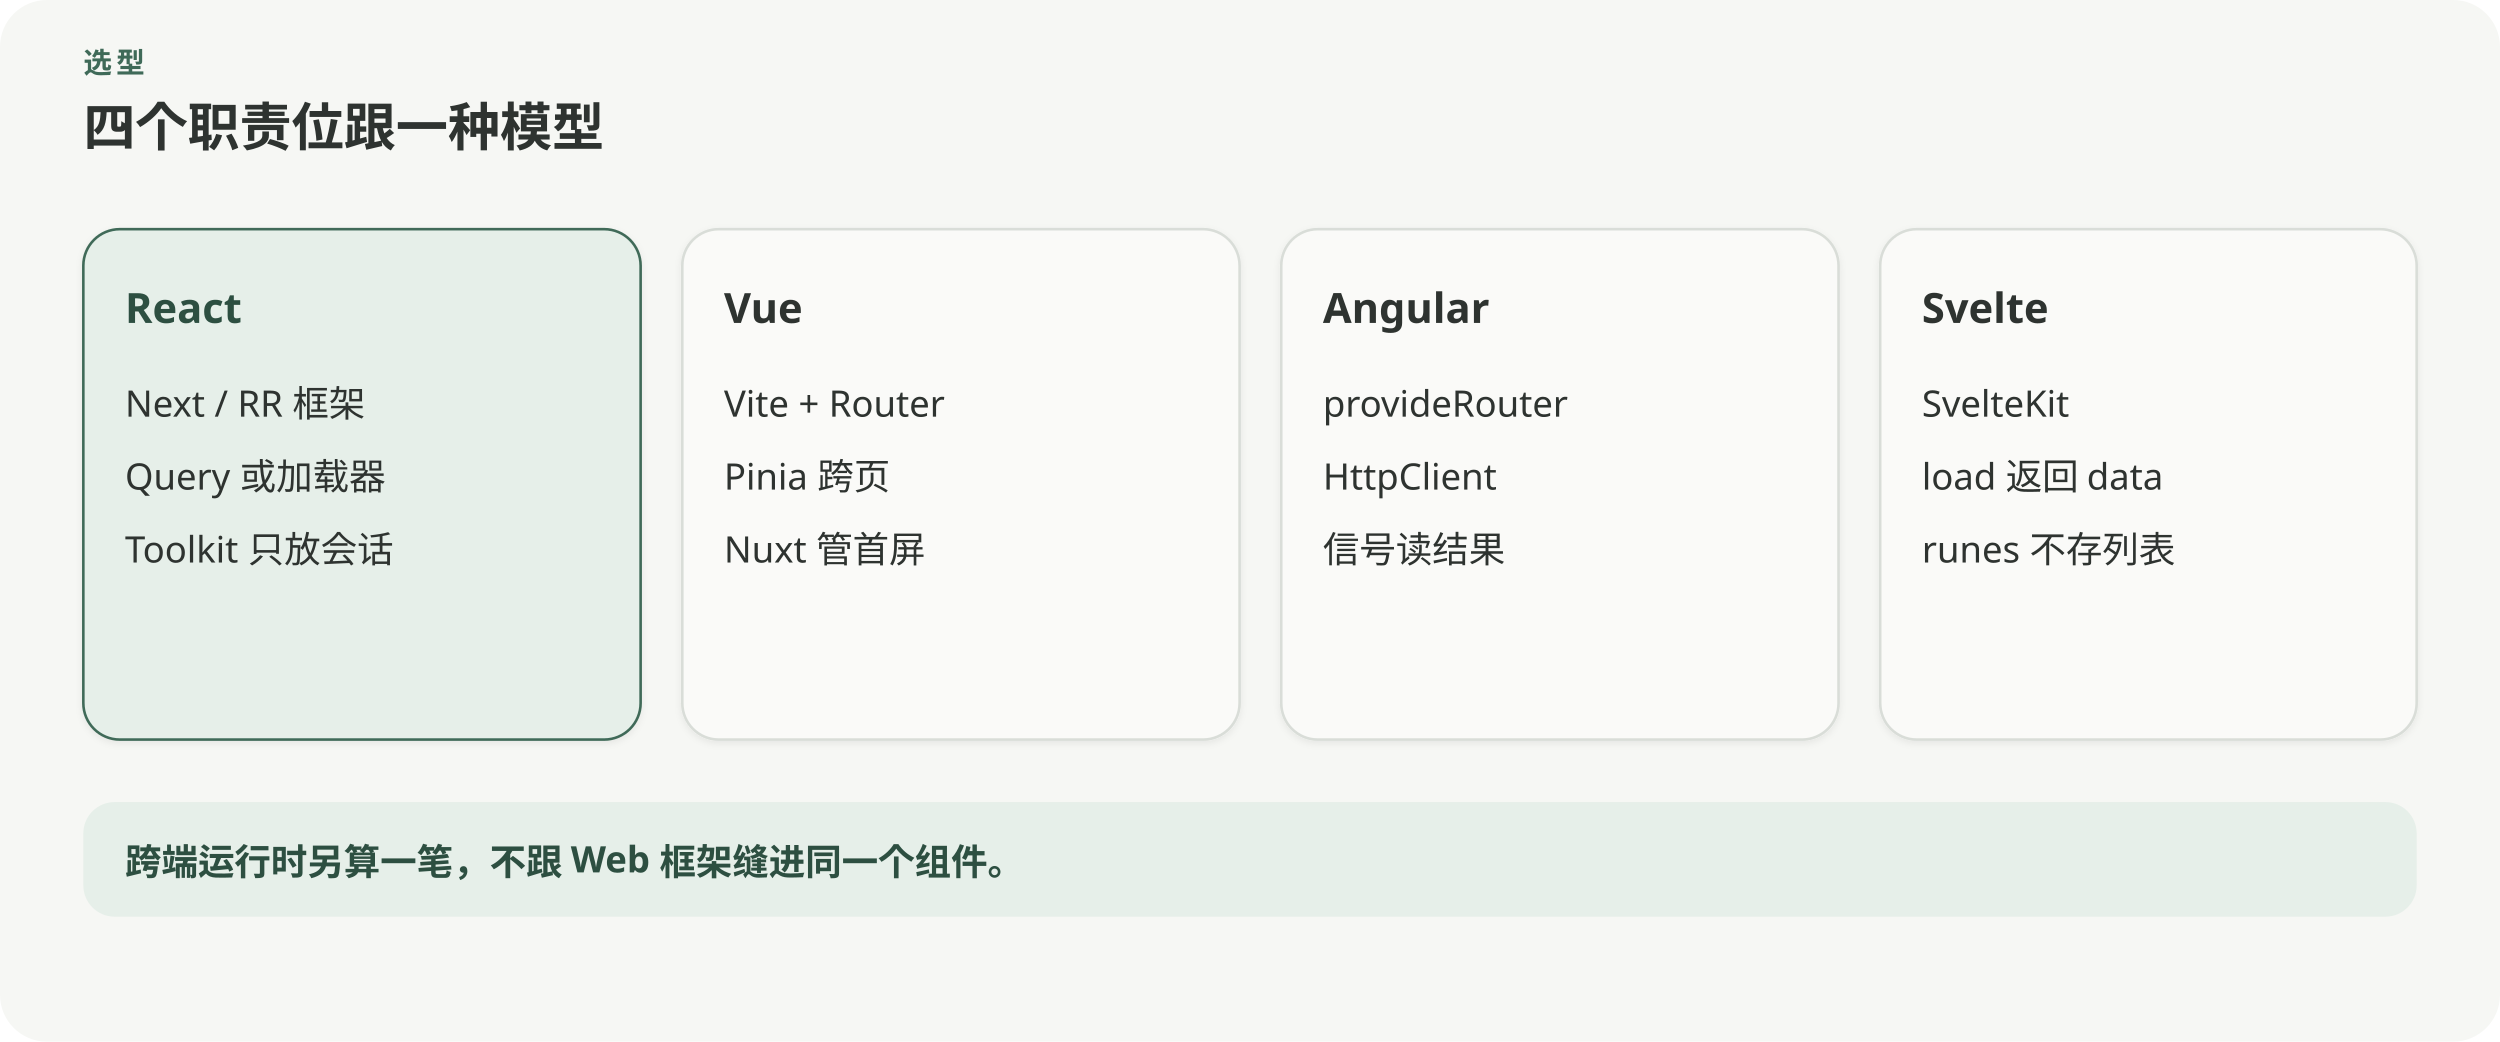
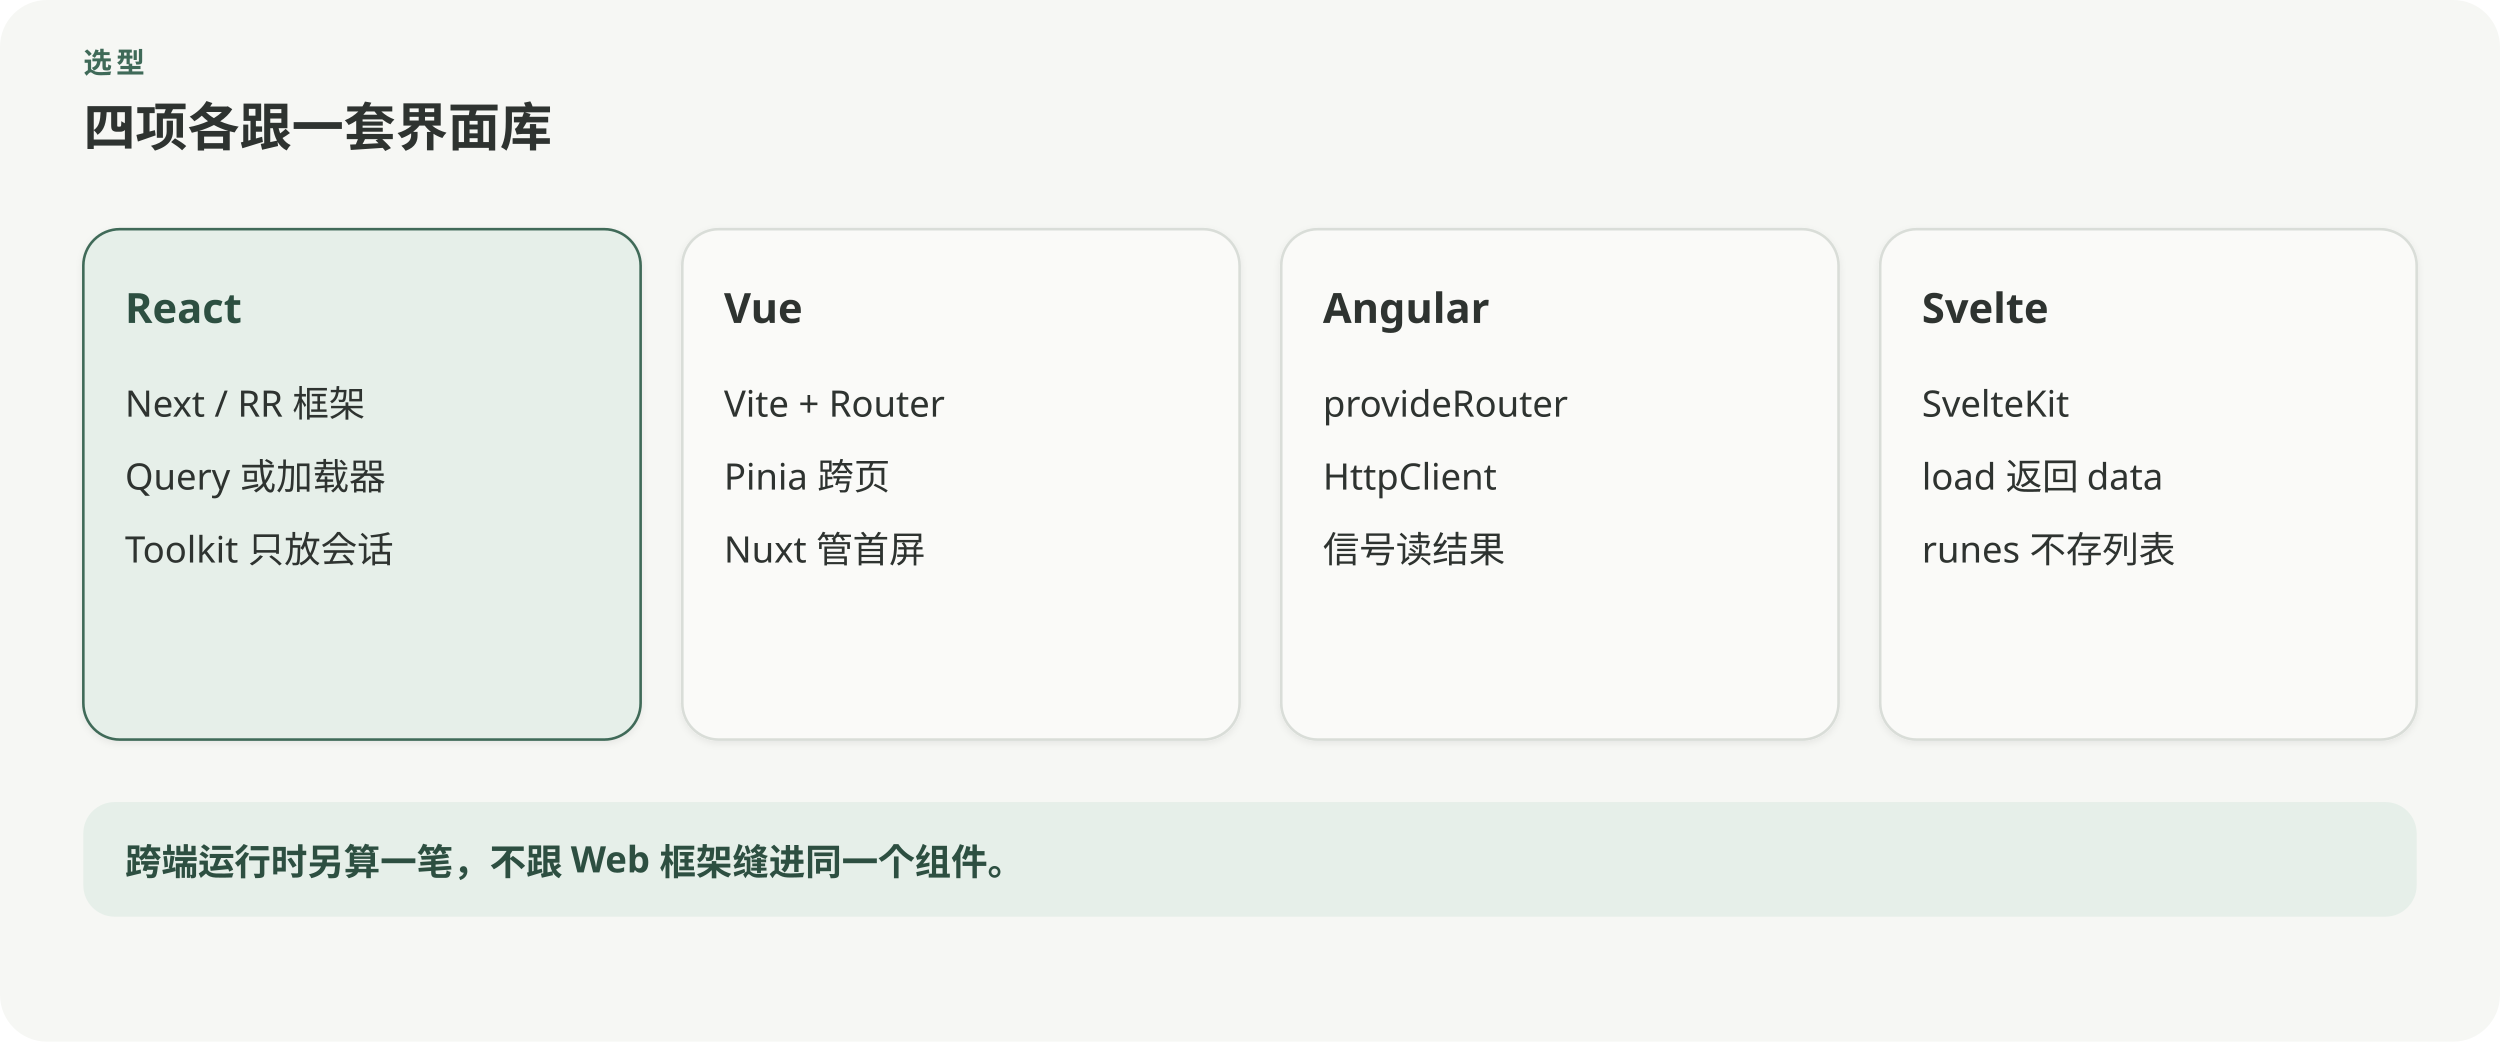
<svg xmlns="http://www.w3.org/2000/svg" viewBox="0 0 960 400" role="img" aria-labelledby="title desc">
  <defs>
    <filter id="soft" x="-6%" y="-8%" width="112%" height="124%">
      <feDropShadow dx="0" dy="1" stdDeviation="1.4" flood-color="#28302a" flood-opacity="0.07" />
    </filter>
  </defs>
  <rect width="960" height="400" rx="18" fill="#f6f7f4" />
  <text x="32" y="28" font-family="'IBM Plex Sans','Noto Sans SC','PingFang SC',sans-serif" font-size="11" font-weight="600" letter-spacing="1.6" fill="#3f6a58">选型</text>
-   <text x="32" y="56" font-family="'IBM Plex Sans','Noto Sans SC','PingFang SC',sans-serif" font-size="20" font-weight="600" fill="#2e3330">四个职责位跟一种模型</text>
+   <text x="32" y="56" font-family="'IBM Plex Sans','Noto Sans SC','PingFang SC',sans-serif" font-size="20" font-weight="600" fill="#2e3330">四项各跟一套界面库</text>
  <rect x="32" y="88" width="214" height="196" rx="14" fill="#e6efe9" stroke="#3f6a58" filter="url(#soft)" />
  <text x="48" y="124" font-family="'IBM Plex Sans','Noto Sans SC','PingFang SC',sans-serif" font-size="16" font-weight="600" fill="#2d4f41" text-anchor="start">React</text>
  <text x="48" y="160" font-family="'IBM Plex Sans','Noto Sans SC','PingFang SC',sans-serif" font-size="14" font-weight="400" fill="#2e3330" text-anchor="start">Next / RR 框架</text>
  <text x="48" y="188" font-family="'IBM Plex Sans','Noto Sans SC','PingFang SC',sans-serif" font-size="14" font-weight="400" fill="#2e3330" text-anchor="start">Query 或加载器</text>
  <text x="48" y="216" font-family="'IBM Plex Sans','Noto Sans SC','PingFang SC',sans-serif" font-size="14" font-weight="400" fill="#2e3330" text-anchor="start">Toolkit 只放会话</text>
  <rect x="262" y="88" width="214" height="196" rx="14" fill="#fafaf8" stroke="#d9ddd8" filter="url(#soft)" />
  <text x="278" y="124" font-family="'IBM Plex Sans','Noto Sans SC','PingFang SC',sans-serif" font-size="16" font-weight="600" fill="#2e3330" text-anchor="start">Vue</text>
  <text x="278" y="160" font-family="'IBM Plex Sans','Noto Sans SC','PingFang SC',sans-serif" font-size="14" font-weight="400" fill="#2e3330" text-anchor="start">Vite + Router</text>
  <text x="278" y="188" font-family="'IBM Plex Sans','Noto Sans SC','PingFang SC',sans-serif" font-size="14" font-weight="400" fill="#2e3330" text-anchor="start">Pinia 跨页</text>
  <text x="278" y="216" font-family="'IBM Plex Sans','Noto Sans SC','PingFang SC',sans-serif" font-size="14" font-weight="400" fill="#2e3330" text-anchor="start">Nuxt 管首屏</text>
  <rect x="492" y="88" width="214" height="196" rx="14" fill="#fafaf8" stroke="#d9ddd8" filter="url(#soft)" />
  <text x="508" y="124" font-family="'IBM Plex Sans','Noto Sans SC','PingFang SC',sans-serif" font-size="16" font-weight="600" fill="#2e3330" text-anchor="start">Angular</text>
  <text x="508" y="160" font-family="'IBM Plex Sans','Noto Sans SC','PingFang SC',sans-serif" font-size="14" font-weight="400" fill="#2e3330" text-anchor="start">provideRouter</text>
  <text x="508" y="188" font-family="'IBM Plex Sans','Noto Sans SC','PingFang SC',sans-serif" font-size="14" font-weight="400" fill="#2e3330" text-anchor="start">HttpClient</text>
  <text x="508" y="216" font-family="'IBM Plex Sans','Noto Sans SC','PingFang SC',sans-serif" font-size="14" font-weight="400" fill="#2e3330" text-anchor="start">信号读结果</text>
  <rect x="722" y="88" width="206" height="196" rx="14" fill="#fafaf8" stroke="#d9ddd8" filter="url(#soft)" />
  <text x="738" y="124" font-family="'IBM Plex Sans','Noto Sans SC','PingFang SC',sans-serif" font-size="16" font-weight="600" fill="#2e3330" text-anchor="start">Svelte</text>
  <text x="738" y="160" font-family="'IBM Plex Sans','Noto Sans SC','PingFang SC',sans-serif" font-size="14" font-weight="400" fill="#2e3330" text-anchor="start">SvelteKit</text>
  <text x="738" y="188" font-family="'IBM Plex Sans','Noto Sans SC','PingFang SC',sans-serif" font-size="14" font-weight="400" fill="#2e3330" text-anchor="start">load 返回 data</text>
  <text x="738" y="216" font-family="'IBM Plex Sans','Noto Sans SC','PingFang SC',sans-serif" font-size="14" font-weight="400" fill="#2e3330" text-anchor="start">runes 不存列表</text>
  <rect x="32" y="308" width="896" height="44" rx="12" fill="#e6efe9" />
  <text x="48" y="336" font-family="'IBM Plex Sans','Noto Sans SC','PingFang SC',sans-serif" font-size="14" font-weight="600" fill="#2d4f41" text-anchor="start">跨端运行时另算一笔，不跟 Web 框架缝进同一个组件。</text>
</svg>
